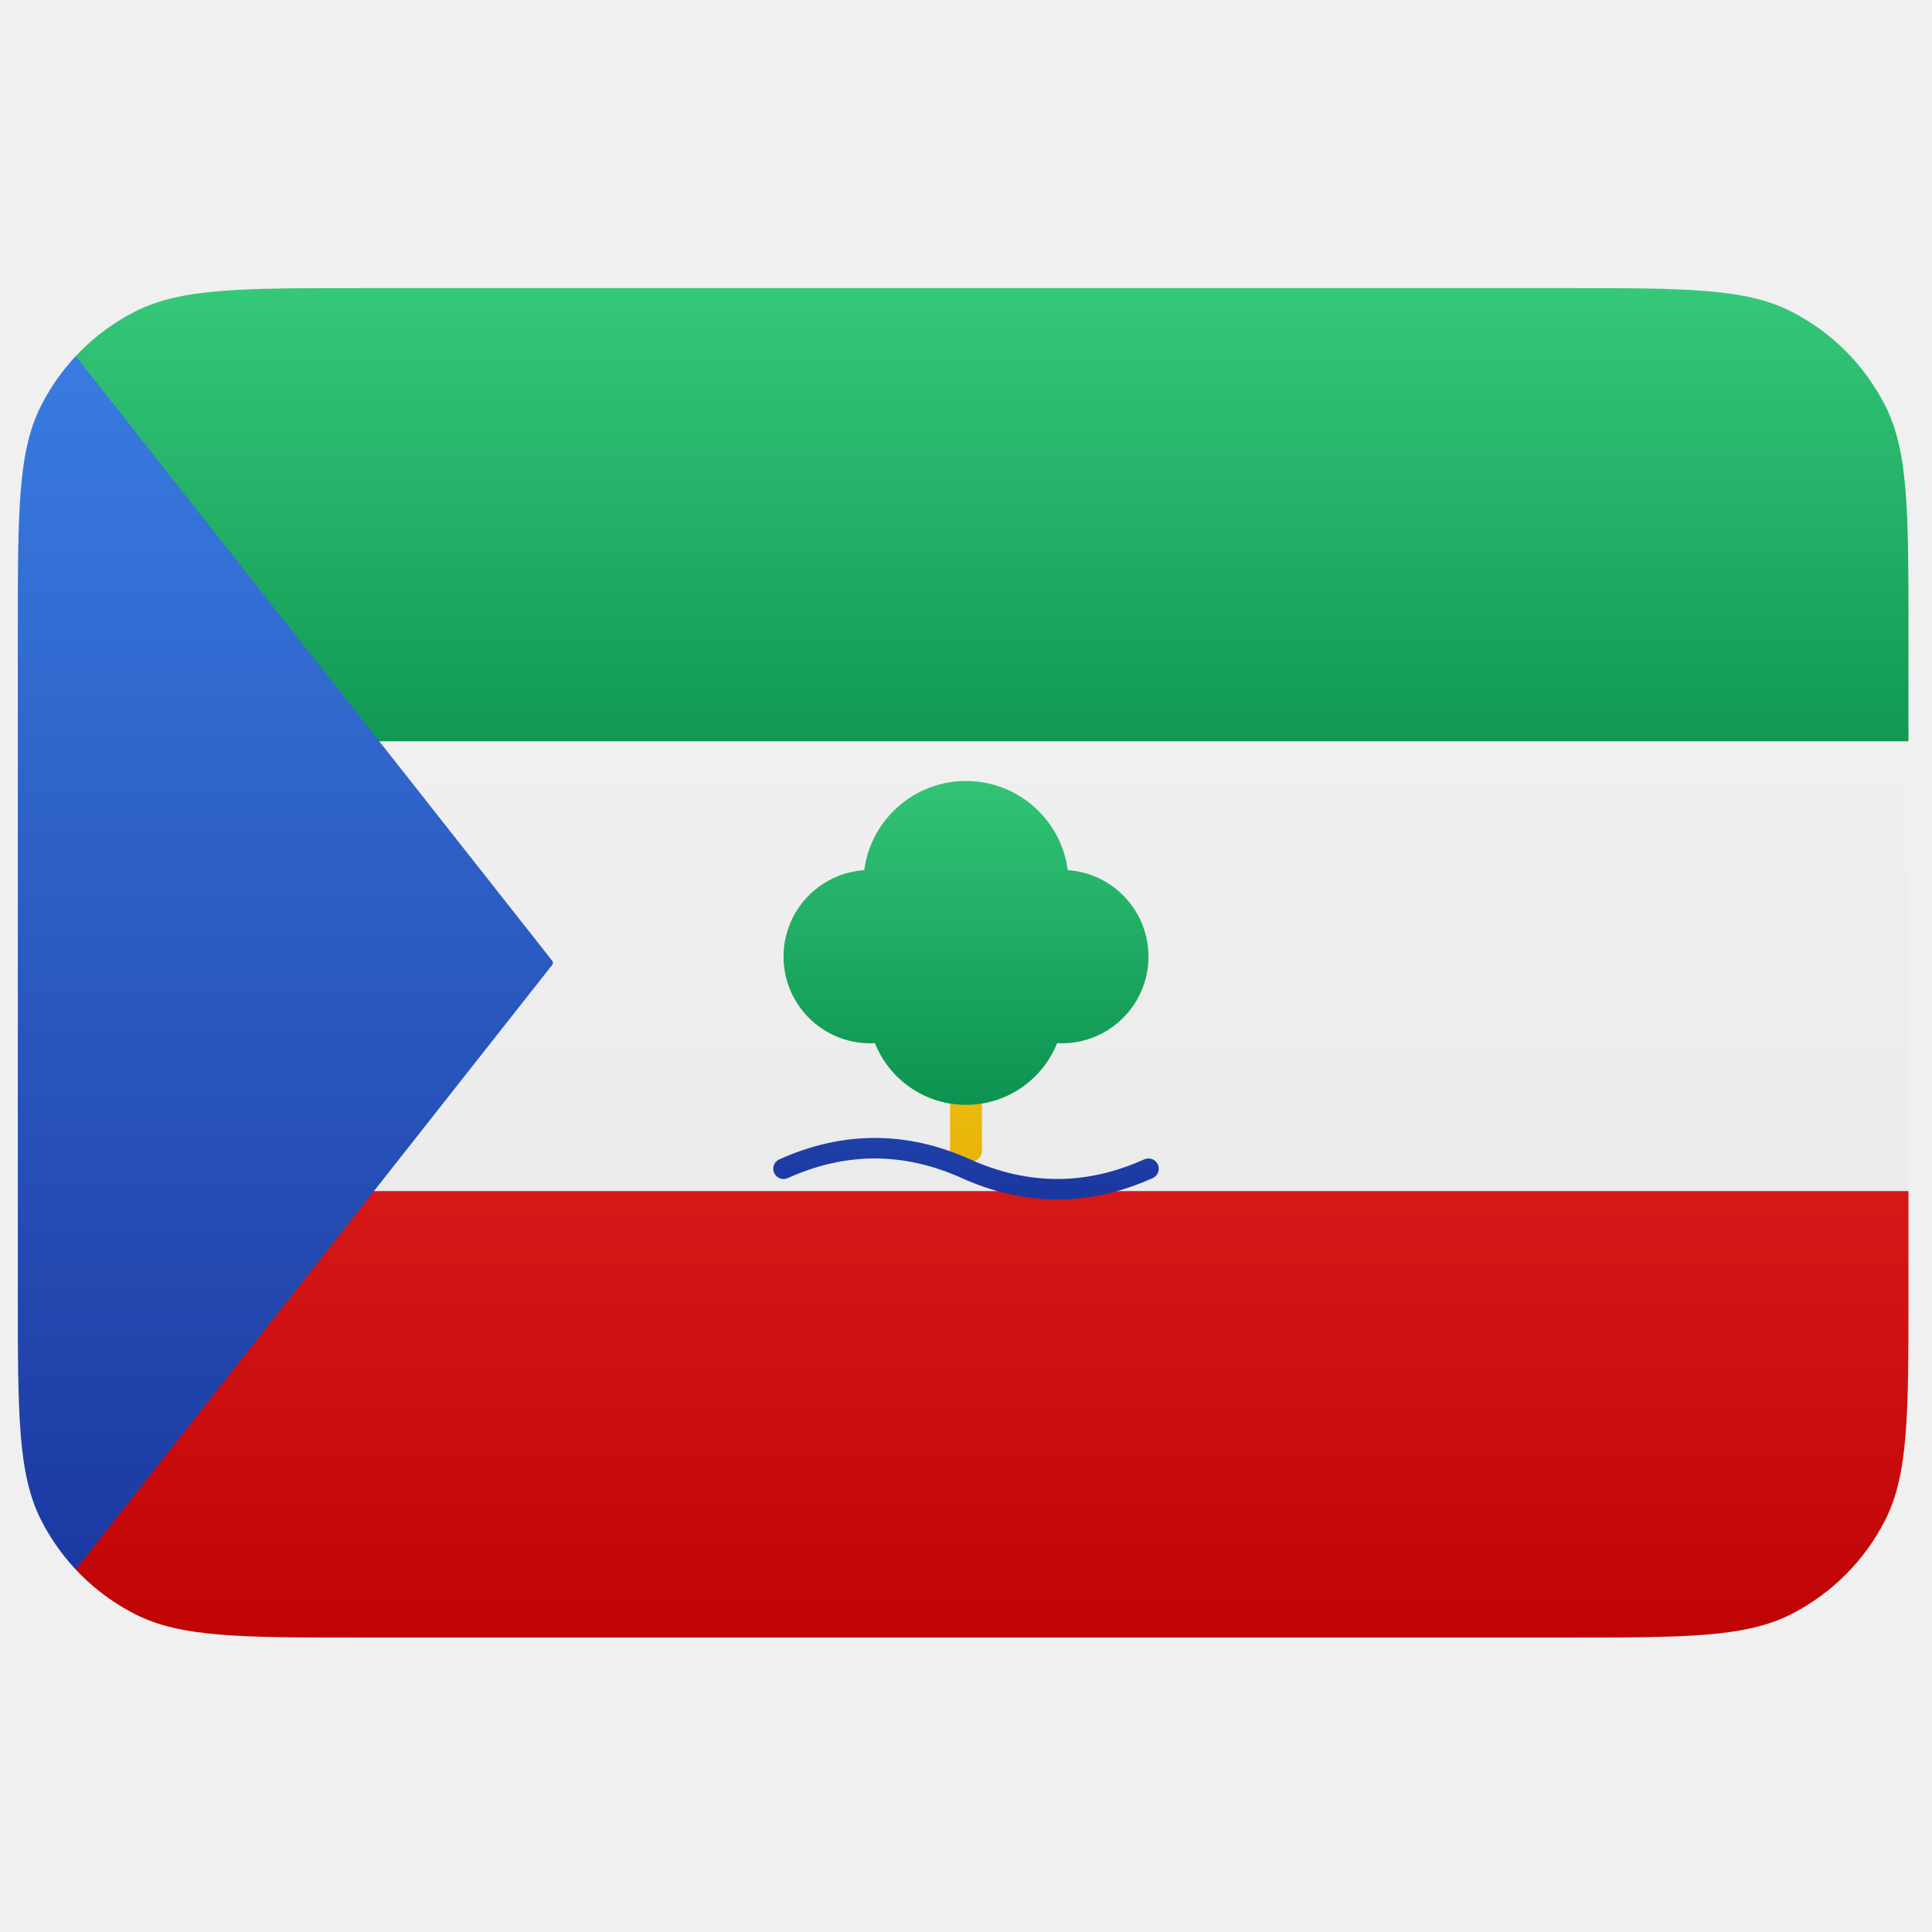
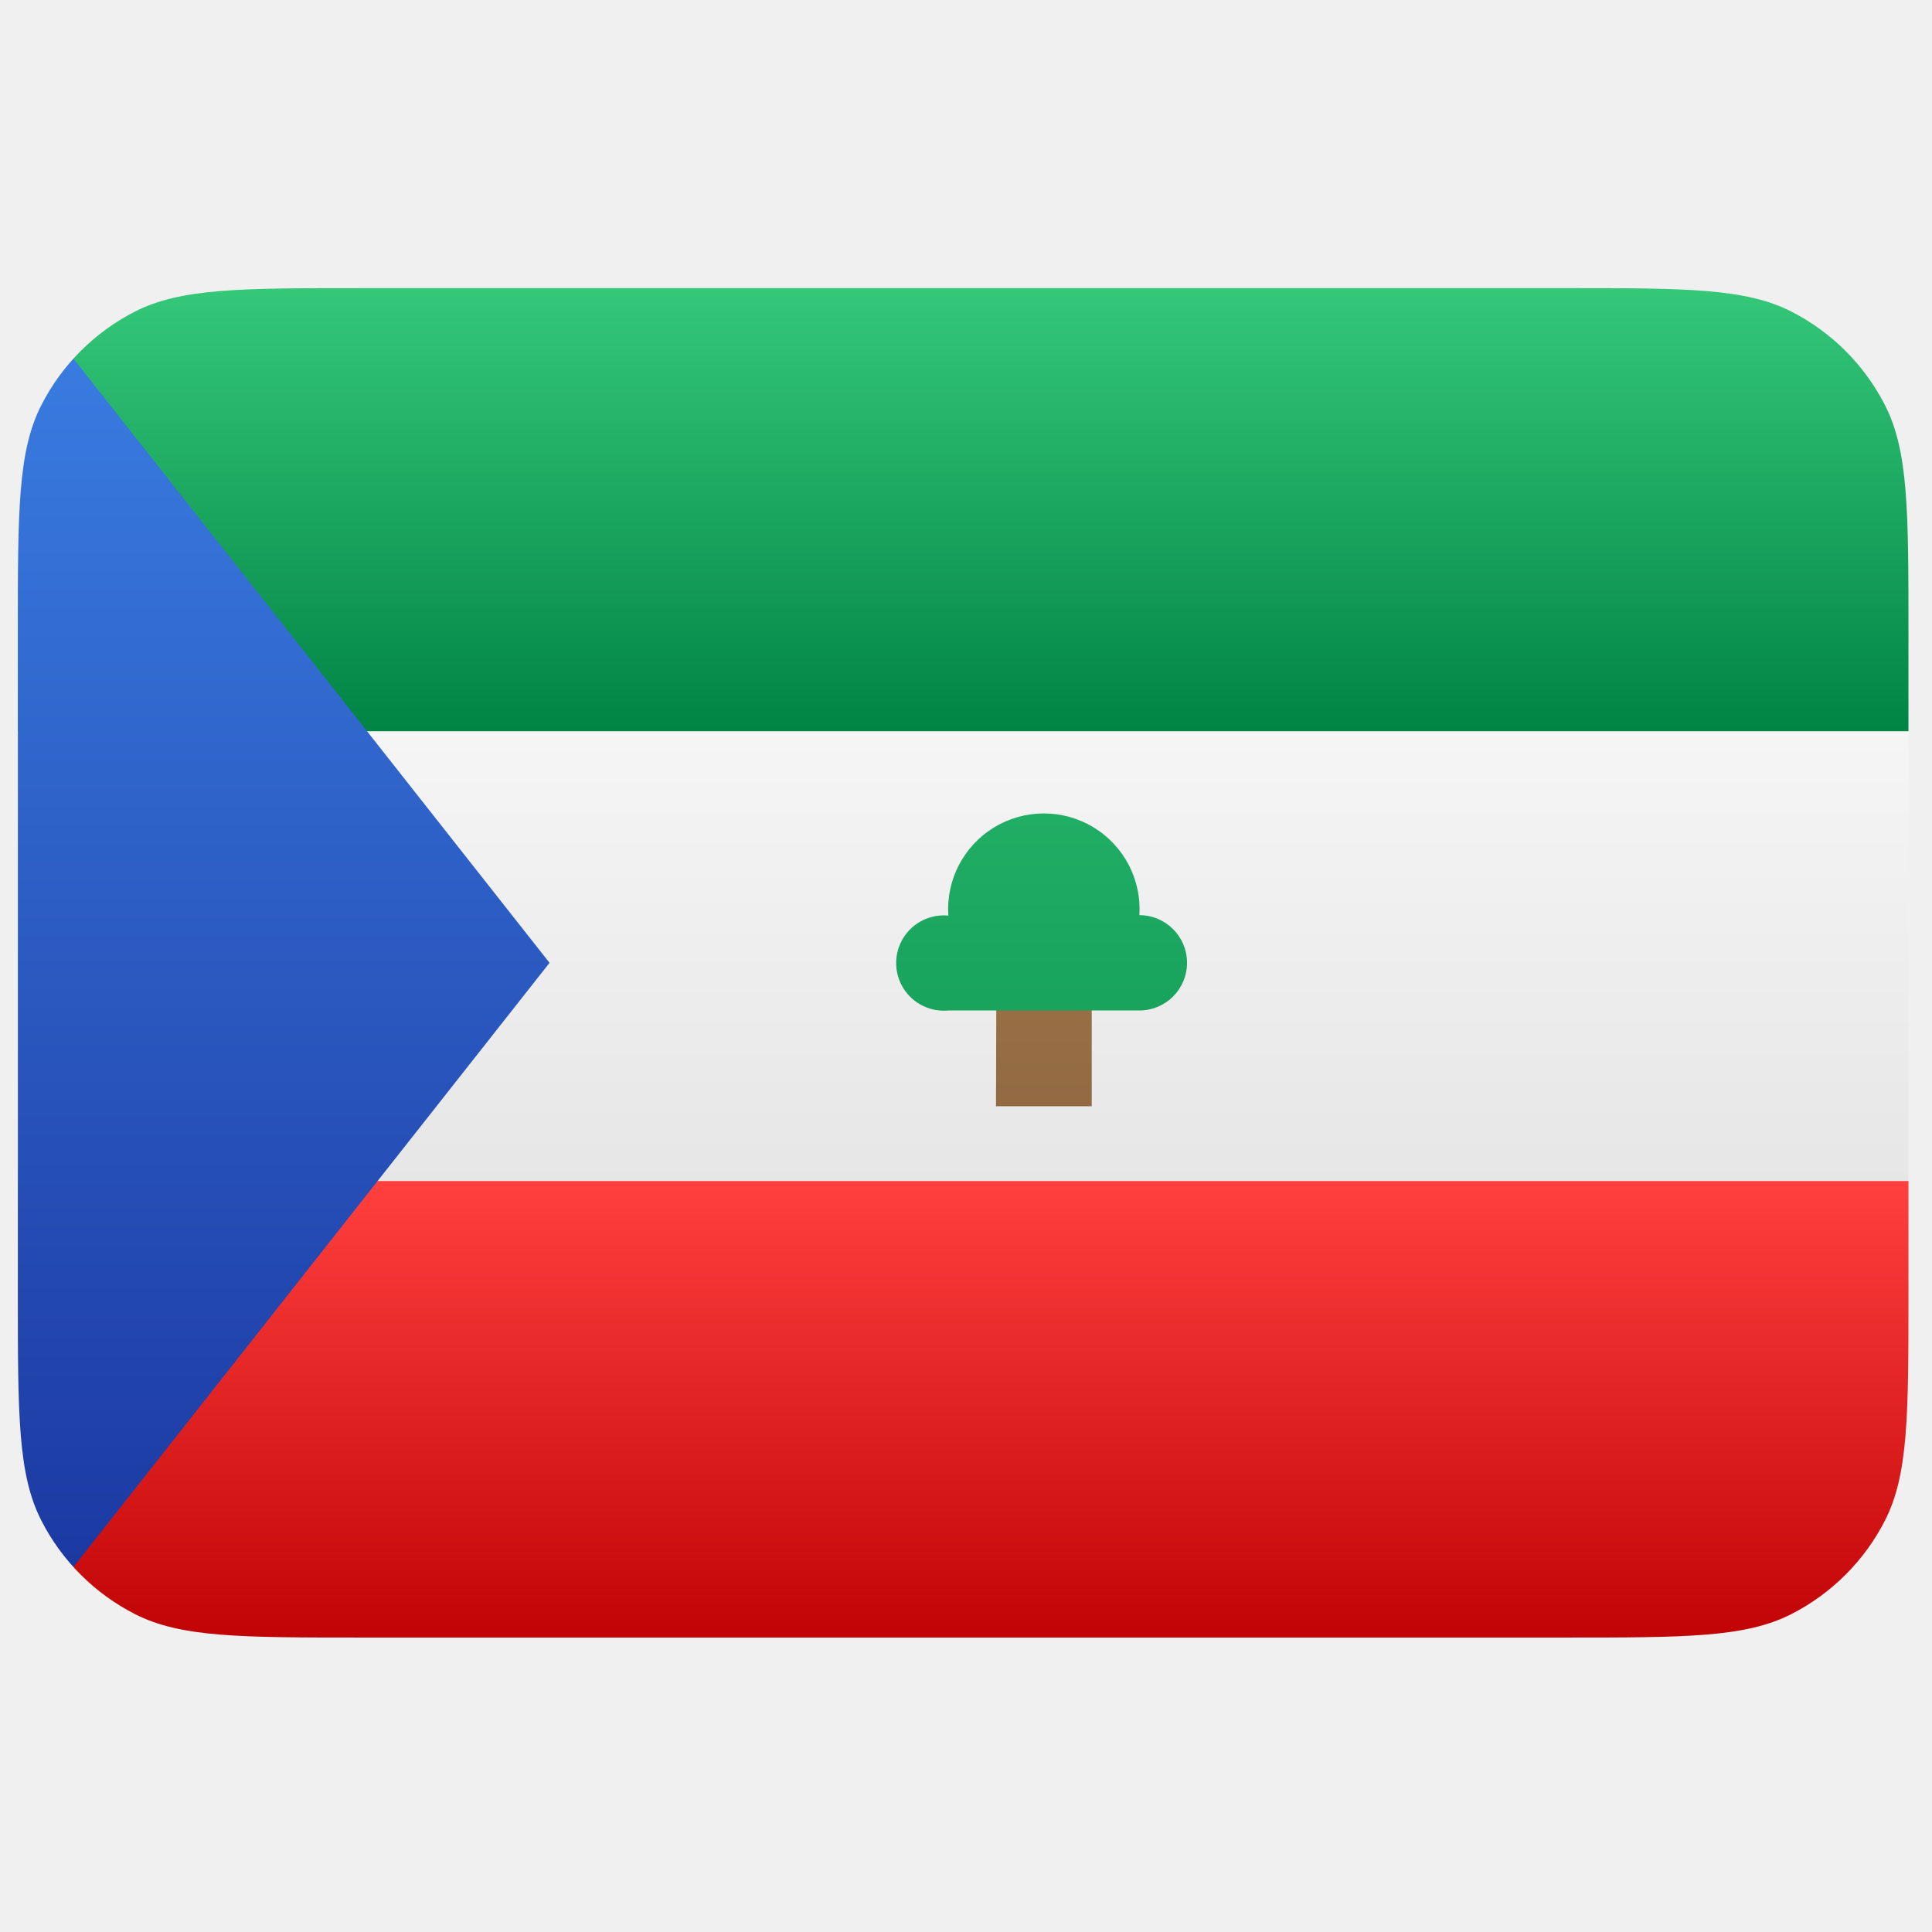
<svg xmlns="http://www.w3.org/2000/svg" viewBox="0 0 144 144" width="144" height="144">
  <defs>
    <mask id="gq-board" maskUnits="userSpaceOnUse" maskContentUnits="userSpaceOnUse" x="0" y="0" width="144" height="144" mask-type="alpha">
      <path d="M 116.645 21.474 c 8.961 0 13.441 0 16.864 1.744 a 16 16 0 0 1 6.992 6.992 c 1.744 3.423 1.744 7.903 1.744 16.864 L 142.245 96.453 c 0 8.961 0 13.441 -1.744 16.864 a 16 16 0 0 1 -6.992 6.992 c -3.423 1.744 -7.903 1.744 -16.864 1.744 L 26.929 122.053 c -8.961 0 -13.441 0 -16.864 -1.744 a 16 16 0 0 1 -6.992 -6.992 c -1.744 -3.423 -1.744 -7.903 -1.744 -16.864 L 1.329 47.075 c 0 -8.961 0 -13.441 1.744 -16.864 a 16 16 0 0 1 6.992 -6.992 c 3.423 -1.744 7.903 -1.744 16.864 -1.744 Z" fill="#FFFFFF" />
    </mask>
-     <linearGradient id="gq-white" x1="72" y1="21.474" x2="72" y2="122.053" gradientUnits="userSpaceOnUse">
+     <linearGradient id="gq-green" x1="72" y1="21.474" x2="72" y2="55.001" gradientUnits="userSpaceOnUse">
+       <stop stop-color="#35C879" />
+       <stop offset="1" stop-color="#008344" />
+     </linearGradient>
+     <linearGradient id="gq-white" x1="72" y1="55.001" x2="72" y2="88.527" gradientUnits="userSpaceOnUse">
      <stop stop-color="#F5F5F5" />
      <stop offset="1" stop-color="#E6E6E6" />
    </linearGradient>
-     <linearGradient id="gq-red" x1="72" y1="21.474" x2="72" y2="122.053" gradientUnits="userSpaceOnUse">
+     <linearGradient id="gq-red" x1="72" y1="88.527" x2="72" y2="122.053" gradientUnits="userSpaceOnUse">
      <stop stop-color="#FF3F3E" />
      <stop offset="1" stop-color="#C00405" />
-     </linearGradient>
-     <linearGradient id="gq-green" x1="72" y1="21.474" x2="72" y2="70.133" gradientUnits="userSpaceOnUse">
-       <stop stop-color="#35C879" />
-       <stop offset="1" stop-color="#008344" />
    </linearGradient>
    <linearGradient id="gq-blue" x1="72" y1="21.474" x2="72" y2="122.053" gradientUnits="userSpaceOnUse">
      <stop stop-color="#3B7FE4" />
      <stop offset="1" stop-color="#1A359E" />
    </linearGradient>
-     <linearGradient id="gq-brown" x1="72" y1="67.908" x2="72" y2="80.507" gradientUnits="userSpaceOnUse">
+     <linearGradient id="gq-trunk" x1="72" y1="21.474" x2="72" y2="122.053" gradientUnits="userSpaceOnUse">
      <stop stop-color="#BB8D58" />
      <stop offset="1" stop-color="#785334" />
    </linearGradient>
-     <linearGradient id="gq-yellow" x1="72" y1="56.928" x2="72" y2="61.727" gradientUnits="userSpaceOnUse">
-       <stop stop-color="#FFDD3D" />
-       <stop offset="1" stop-color="#F7BE00" />
-     </linearGradient>
-     <linearGradient id="gq-black" x1="72" y1="21.474" x2="72" y2="122.053" gradientUnits="userSpaceOnUse">
-       <stop stop-color="#3D3838" />
-       <stop offset="1" stop-color="#181616" />
-     </linearGradient>
-     <linearGradient id="gq-simple-gold" x1="72" y1="56" x2="72" y2="90" gradientUnits="userSpaceOnUse">
-       <stop stop-color="#FFDD3D" />
-       <stop offset="1" stop-color="#E5AF00" />
-     </linearGradient>
-     <linearGradient id="gq-simple-green" x1="72" y1="56" x2="72" y2="90" gradientUnits="userSpaceOnUse">
+     <linearGradient id="gq-tree" x1="72" y1="21.474" x2="72" y2="122.053" gradientUnits="userSpaceOnUse">
      <stop stop-color="#35C879" />
      <stop offset="1" stop-color="#008344" />
    </linearGradient>
-     <linearGradient id="gq-simple-blue" x1="72" y1="56" x2="72" y2="90" gradientUnits="userSpaceOnUse">
-       <stop stop-color="#3B7FE4" />
-       <stop offset="1" stop-color="#1A359E" />
-     </linearGradient>
  </defs>
  <g mask="url(#gq-board)">
-     <path d="M1.329 21.474h140.916v100.578h-140.916Z" fill="url(#gq-white)" stroke="url(#gq-white)" stroke-width=".5" stroke-linejoin="round" />
-     <path d="M 1.329,21.474 l 140.916,0 l 0,100.578 L 1.329,122.053 z" fill="url(#gq-red)" stroke="url(#gq-red)" stroke-width=".5" stroke-linejoin="round" />
-     <path d="M 1.329,21.474 l 140.916,0 l 0,67.052 L 1.329,88.527 z" fill="url(#gq-white)" stroke="url(#gq-white)" stroke-width=".5" stroke-linejoin="round" />
-     <path d="M 1.329,21.474 l 140.916,0 l 0,33.526 L 1.329,55.001 z" fill="url(#gq-green)" stroke="url(#gq-green)" stroke-width=".5" stroke-linejoin="round" />
-     <path d="M 1.329,21.474 l 0,100.578 l 39.633,-50.289 z" fill="url(#gq-blue)" stroke="url(#gq-blue)" stroke-width=".5" stroke-linejoin="round" />
-     <path d="M 71.66,74.7 l 0.68,0 a 0.85,0.85 0 0,1 0.85,0.85 l 0,10.2 a 0.85,0.85 0 0,1 -0.85,0.85 l -0.68,0 a 0.85,0.85 0 0,1 -0.85,-0.85 l 0,-10.2 a 0.85,0.85 0 0,1 0.85,-0.85 Z" fill="url(#gq-simple-gold)" />
-     <path d="M 58.4,71.3 a 6.46,6.46 0 0,0 12.92,0 a 6.46,6.46 0 0,0 -12.92,0 Z" fill="url(#gq-simple-green)" />
-     <path d="M 72.68,71.3 a 6.46,6.46 0 0,0 12.92,0 a 6.46,6.46 0 0,0 -12.92,0 Z" fill="url(#gq-simple-green)" />
-     <path d="M 64.35,65.86 a 7.65,7.65 0 0,0 15.3,0 a 7.65,7.65 0 0,0 -15.3,0 Z" fill="url(#gq-simple-green)" />
-     <path d="M 64.69,75.04 a 7.31,7.31 0 0,0 14.62,0 a 7.31,7.31 0 0,0 -14.62,0 Z" fill="url(#gq-simple-green)" />
-     <path d="M 58.4,87.11 Q 65.2,84.05 72,87.11 T 85.6,87.11" fill="none" stroke="url(#gq-simple-blue)" stroke-width="1.53" stroke-linecap="round" stroke-linejoin="round" />
+     <path d="M 1.329 21.474 h 140.916 v 33.526 h -140.916 Z" fill="url(#gq-green)" stroke="url(#gq-green)" stroke_width="0.5" stroke-linejoin="round" />
+     <path d="M 1.329 55.001 h 140.916 v 33.526 h -140.916 Z" fill="url(#gq-white)" stroke="url(#gq-white)" stroke_width="0.5" stroke-linejoin="round" />
+     <path d="M 1.329 88.527 h 140.916 v 33.526 h -140.916 Z" fill="url(#gq-red)" stroke="url(#gq-red)" stroke_width="0.5" stroke-linejoin="round" />
+     <path d="M 1.329 21.474 L 40.959 71.764 L 1.329 122.053 Z" fill="url(#gq-blue)" />
+     <path d="M 74.267,72.115 l 7.104,0 l 0,10.336 l -7.136,0 z" fill="url(#gq-trunk)" />
+     <path d="M 84.923,68.243 a 7.136,7.136 0 1,0 -14.24,0 a 3.552,3.552 0 1,0 0,7.072 l 14.24,0 a 3.552,3.552 0 1,0 0,-7.104 z" fill="url(#gq-tree)" />
  </g>
</svg>
